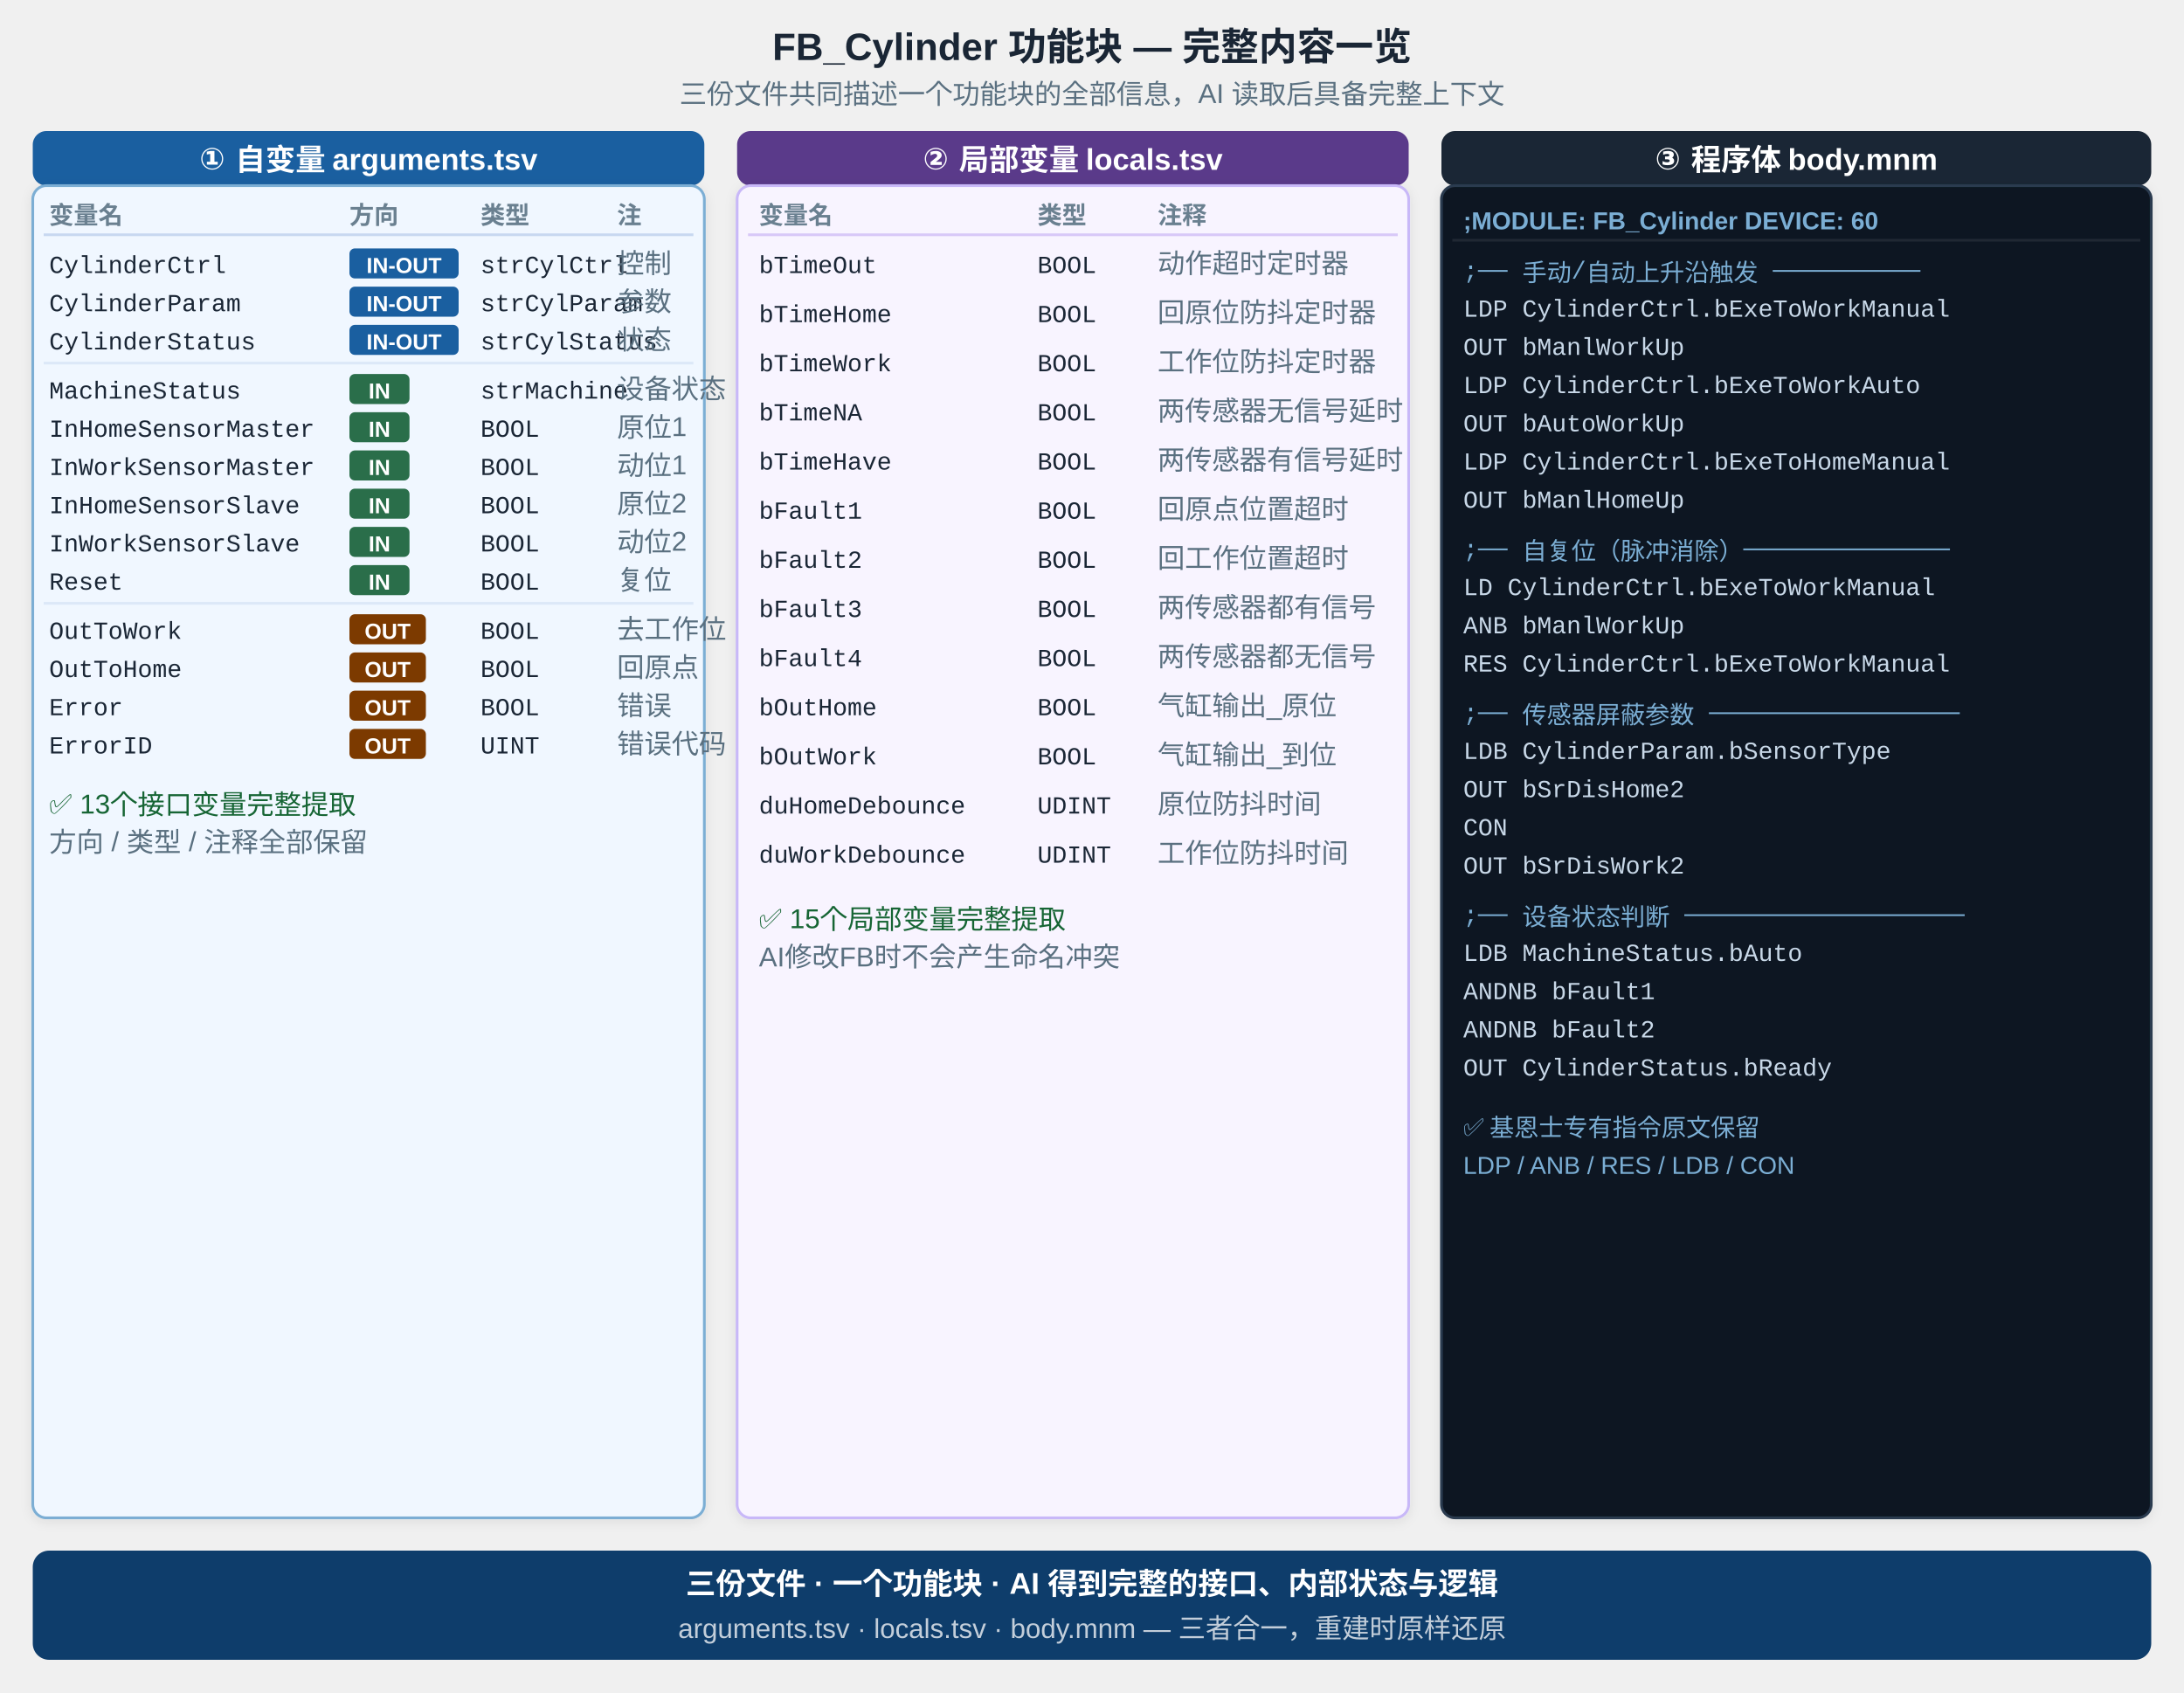
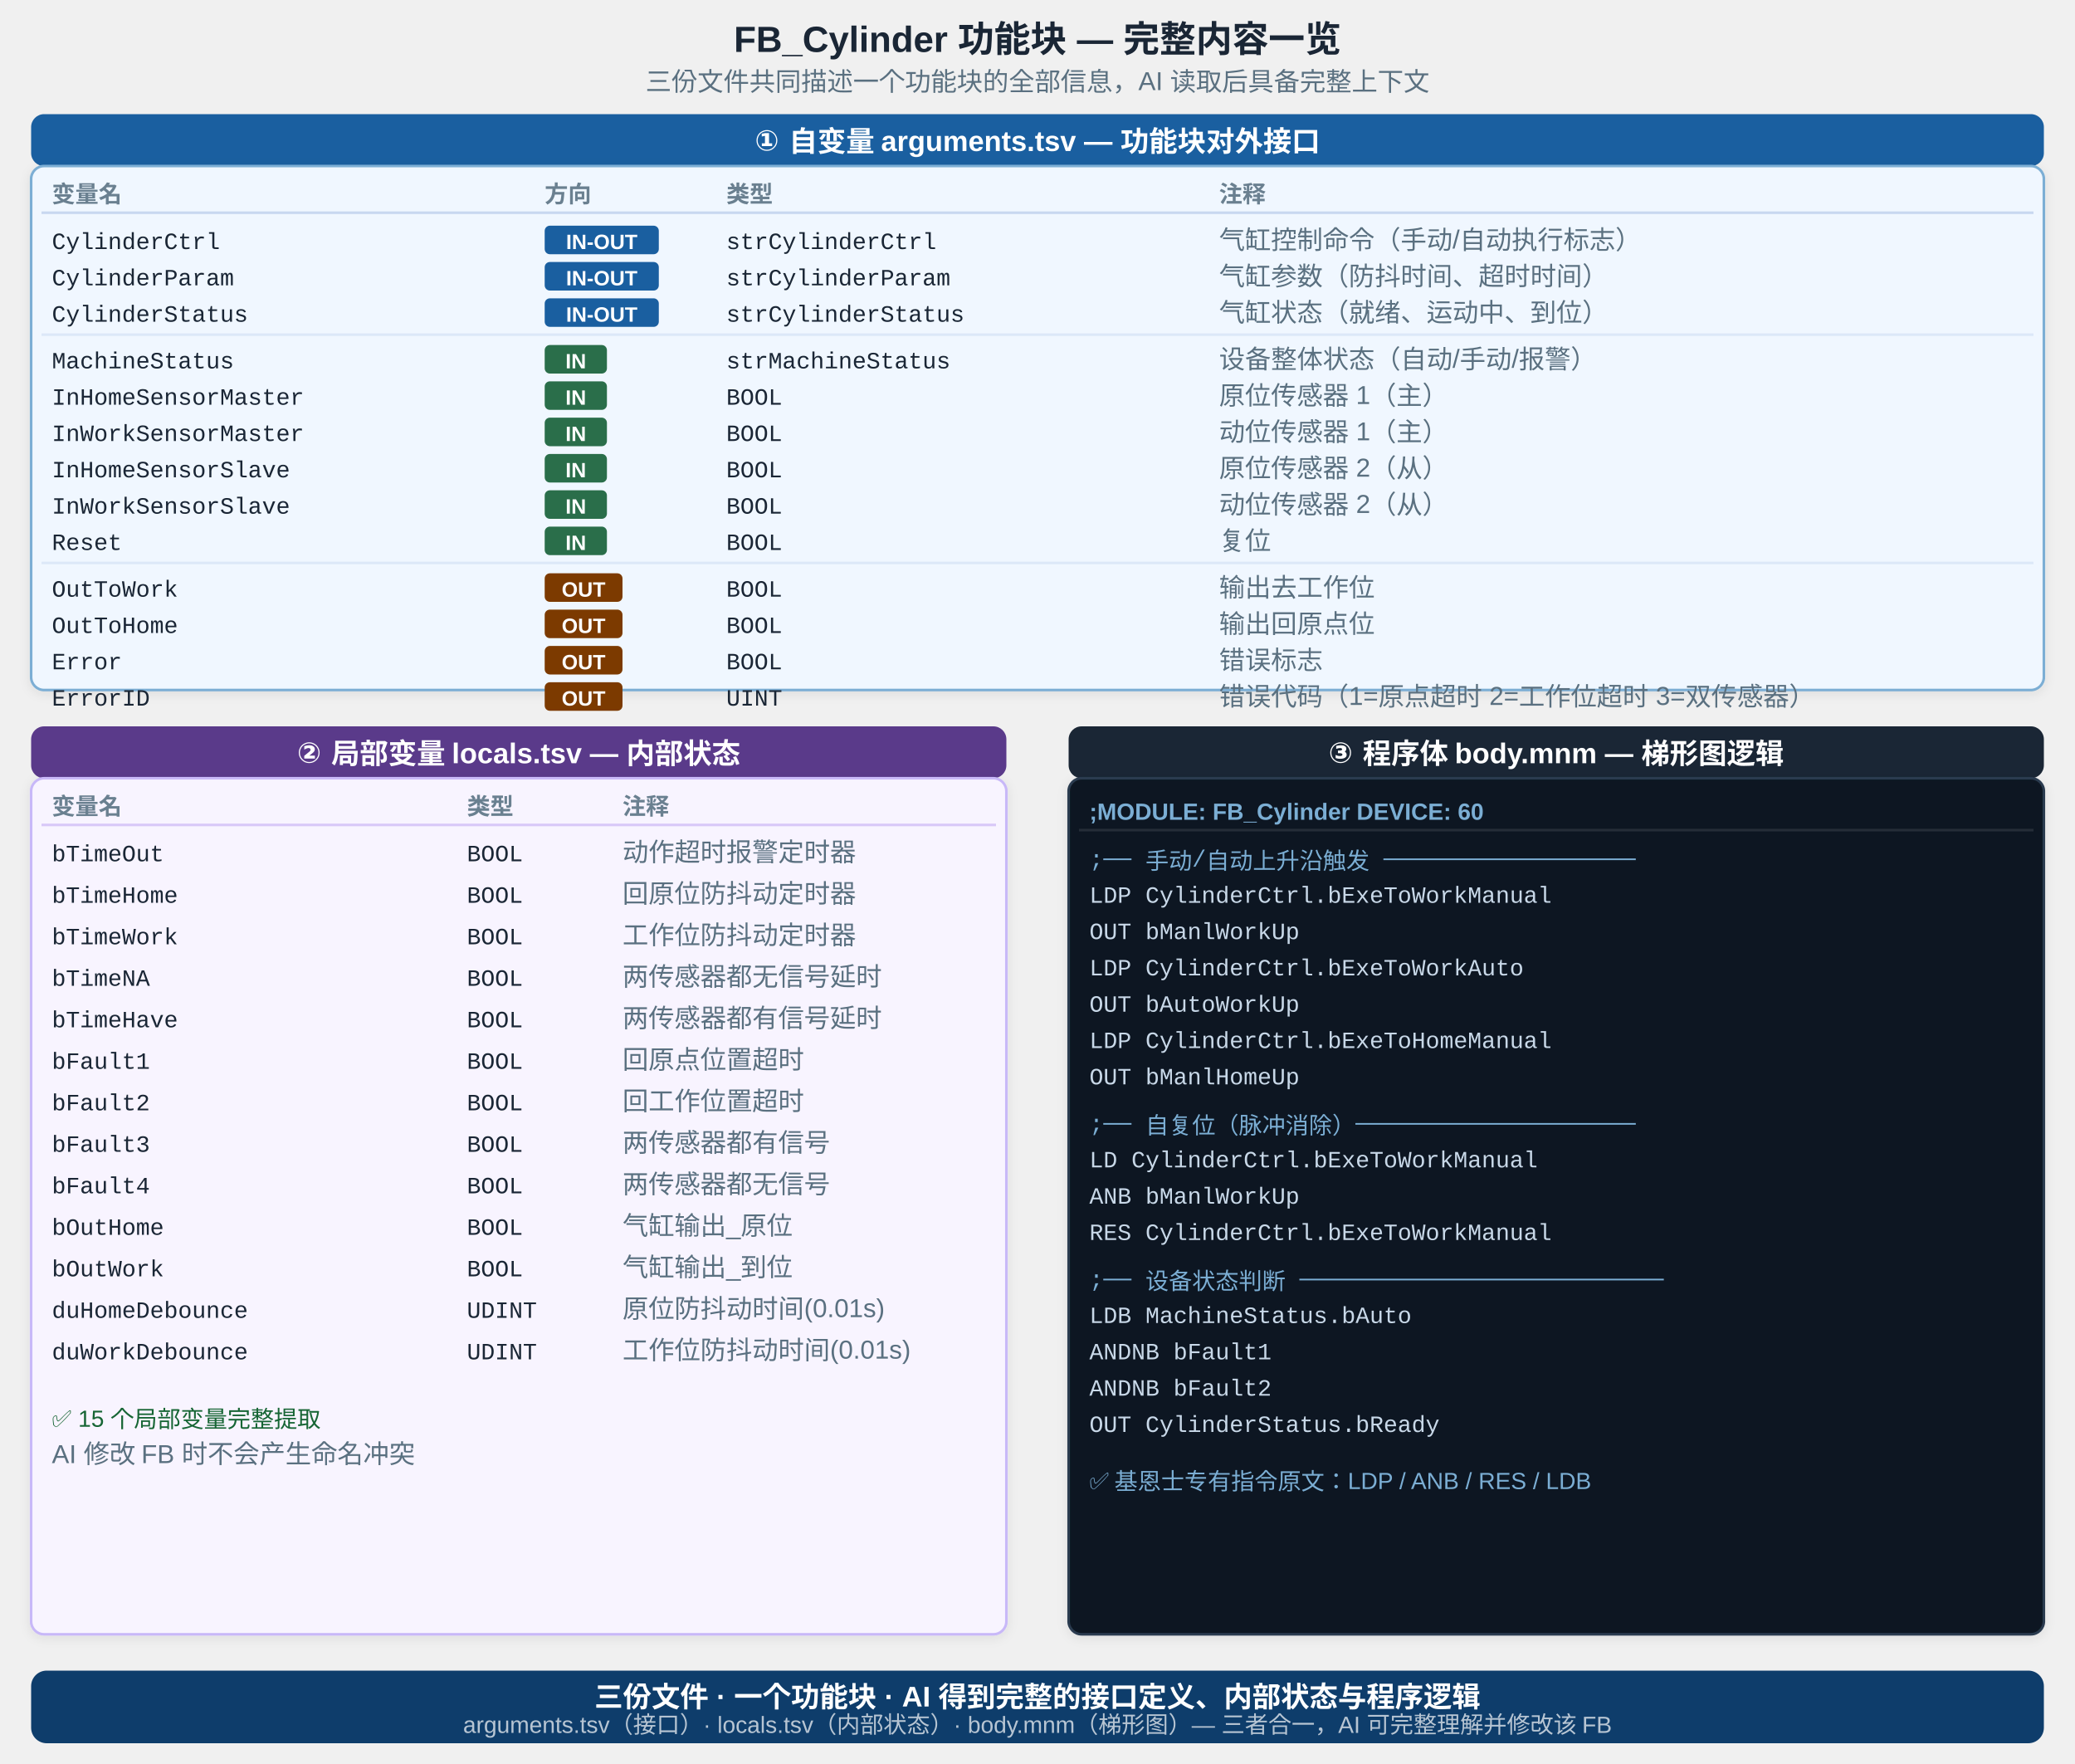
- <svg xmlns="http://www.w3.org/2000/svg" viewBox="0 0 800 620" preserveAspectRatio="xMidYMid meet" role="img" aria-label="FB_Cylinder功能块完整内容">
+ <svg xmlns="http://www.w3.org/2000/svg" viewBox="0 0 800 680" preserveAspectRatio="xMidYMid meet" role="img" aria-label="FB_Cylinder功能块完整内容">
  <defs>
    <style>
      text { font-family: "Microsoft YaHei","PingFang SC","Segoe UI",Arial,sans-serif; }
      .ttl { font-size:14px; font-weight:700; fill:#1a2635; }
      .sub { font-size:10px; fill:#5a7080; }
      .hdr { font-size:11px; font-weight:700; fill:#fff; }
      .col { font-size:9px; font-weight:600; fill:#6a8090; }
      .cod { font-size:9px; font-family:"Consolas","Courier New",monospace; fill:#1a2635; }
      .cW  { font-size:9px; font-family:"Consolas","Courier New",monospace; fill:#c8d8e8; }
      .cmt { font-size:9px; font-family:"Consolas","Courier New",monospace; fill:#7baed4; }
      .tag { font-size:8px; font-weight:700; fill:#fff; }
-       .ok  { font-size:10px; fill:#166534; }
+       .ok  { font-size:9px; fill:#166534; }
    </style>
    <filter id="sh">
      <feDropShadow dx="0" dy="1" stdDeviation="2" flood-color="#00000014" />
    </filter>
  </defs>
-   <text class="ttl" x="400" y="22" text-anchor="middle">FB_Cylinder 功能块 — 完整内容一览</text>
-   <text class="sub" x="400" y="38" text-anchor="middle">三份文件共同描述一个功能块的全部信息，AI 读取后具备完整上下文</text>
-   <rect fill="#1a5fa0" x="12" y="48" width="246" height="20" rx="5" />
-   <text class="hdr" x="135" y="62" text-anchor="middle">① 自变量 arguments.tsv</text>
-   <rect fill="#f0f7ff" stroke="#7baed4" stroke-width="1" x="12" y="68" width="246" height="488" rx="5" filter="url(#sh)" />
-   <text class="col" x="18" y="82">变量名</text>
-   <text class="col" x="128" y="82">方向</text>
-   <text class="col" x="176" y="82">类型</text>
-   <text class="col" x="226" y="82">注</text>
-   <line x1="16" y1="86" x2="254" y2="86" stroke="#c8d8f0" stroke-width="1" />
-   <rect fill="#1a5fa0" x="128" y="91" width="40" height="11" rx="2" />
-   <text class="tag" x="148" y="100" text-anchor="middle">IN-OUT</text>
-   <text class="cod" x="18" y="100">CylinderCtrl</text>
-   <text class="cod" x="176" y="100">strCylCtrl</text>
-   <text class="sub" x="226" y="100">控制</text>
-   <rect fill="#1a5fa0" x="128" y="105" width="40" height="11" rx="2" />
-   <text class="tag" x="148" y="114" text-anchor="middle">IN-OUT</text>
-   <text class="cod" x="18" y="114">CylinderParam</text>
-   <text class="cod" x="176" y="114">strCylParam</text>
-   <text class="sub" x="226" y="114">参数</text>
-   <rect fill="#1a5fa0" x="128" y="119" width="40" height="11" rx="2" />
-   <text class="tag" x="148" y="128" text-anchor="middle">IN-OUT</text>
-   <text class="cod" x="18" y="128">CylinderStatus</text>
-   <text class="cod" x="176" y="128">strCylStatus</text>
-   <text class="sub" x="226" y="128">状态</text>
-   <line x1="16" y1="133" x2="254" y2="133" stroke="#dce8f8" stroke-width="1" />
-   <rect fill="#2a6e4a" x="128" y="137" width="22" height="11" rx="2" />
-   <text class="tag" x="139" y="146" text-anchor="middle">IN</text>
-   <text class="cod" x="18" y="146">MachineStatus</text>
-   <text class="cod" x="176" y="146">strMachine</text>
-   <text class="sub" x="226" y="146">设备状态</text>
-   <rect fill="#2a6e4a" x="128" y="151" width="22" height="11" rx="2" />
-   <text class="tag" x="139" y="160" text-anchor="middle">IN</text>
-   <text class="cod" x="18" y="160">InHomeSensorMaster</text>
-   <text class="cod" x="176" y="160">BOOL</text>
-   <text class="sub" x="226" y="160">原位1</text>
-   <rect fill="#2a6e4a" x="128" y="165" width="22" height="11" rx="2" />
-   <text class="tag" x="139" y="174" text-anchor="middle">IN</text>
-   <text class="cod" x="18" y="174">InWorkSensorMaster</text>
-   <text class="cod" x="176" y="174">BOOL</text>
-   <text class="sub" x="226" y="174">动位1</text>
-   <rect fill="#2a6e4a" x="128" y="179" width="22" height="11" rx="2" />
-   <text class="tag" x="139" y="188" text-anchor="middle">IN</text>
-   <text class="cod" x="18" y="188">InHomeSensorSlave</text>
-   <text class="cod" x="176" y="188">BOOL</text>
-   <text class="sub" x="226" y="188">原位2</text>
-   <rect fill="#2a6e4a" x="128" y="193" width="22" height="11" rx="2" />
-   <text class="tag" x="139" y="202" text-anchor="middle">IN</text>
-   <text class="cod" x="18" y="202">InWorkSensorSlave</text>
-   <text class="cod" x="176" y="202">BOOL</text>
-   <text class="sub" x="226" y="202">动位2</text>
-   <rect fill="#2a6e4a" x="128" y="207" width="22" height="11" rx="2" />
-   <text class="tag" x="139" y="216" text-anchor="middle">IN</text>
-   <text class="cod" x="18" y="216">Reset</text>
-   <text class="cod" x="176" y="216">BOOL</text>
-   <text class="sub" x="226" y="216">复位</text>
-   <line x1="16" y1="221" x2="254" y2="221" stroke="#dce8f8" stroke-width="1" />
-   <rect fill="#7c3a00" x="128" y="225" width="28" height="11" rx="2" />
-   <text class="tag" x="142" y="234" text-anchor="middle">OUT</text>
-   <text class="cod" x="18" y="234">OutToWork</text>
-   <text class="cod" x="176" y="234">BOOL</text>
-   <text class="sub" x="226" y="234">去工作位</text>
-   <rect fill="#7c3a00" x="128" y="239" width="28" height="11" rx="2" />
-   <text class="tag" x="142" y="248" text-anchor="middle">OUT</text>
-   <text class="cod" x="18" y="248">OutToHome</text>
-   <text class="cod" x="176" y="248">BOOL</text>
-   <text class="sub" x="226" y="248">回原点</text>
-   <rect fill="#7c3a00" x="128" y="253" width="28" height="11" rx="2" />
-   <text class="tag" x="142" y="262" text-anchor="middle">OUT</text>
-   <text class="cod" x="18" y="262">Error</text>
-   <text class="cod" x="176" y="262">BOOL</text>
-   <text class="sub" x="226" y="262">错误</text>
-   <rect fill="#7c3a00" x="128" y="267" width="28" height="11" rx="2" />
-   <text class="tag" x="142" y="276" text-anchor="middle">OUT</text>
-   <text class="cod" x="18" y="276">ErrorID</text>
-   <text class="cod" x="176" y="276">UINT</text>
-   <text class="sub" x="226" y="276">错误代码</text>
-   <text class="ok" x="18" y="298">✅ 13个接口变量完整提取</text>
-   <text class="sub" x="18" y="312">方向 / 类型 / 注释全部保留</text>
-   <rect fill="#5a3a8a" x="270" y="48" width="246" height="20" rx="5" />
-   <text class="hdr" x="393" y="62" text-anchor="middle">② 局部变量 locals.tsv</text>
-   <rect fill="#f8f4ff" stroke="#c8b8f8" stroke-width="1" x="270" y="68" width="246" height="488" rx="5" filter="url(#sh)" />
-   <text class="col" x="278" y="82">变量名</text>
-   <text class="col" x="380" y="82">类型</text>
-   <text class="col" x="424" y="82">注释</text>
-   <line x1="274" y1="86" x2="512" y2="86" stroke="#d8c8f8" stroke-width="1" />
-   <text class="cod" x="278" y="100">bTimeOut</text>
-   <text class="cod" x="380" y="100">BOOL</text>
-   <text class="sub" x="424" y="100">动作超时定时器</text>
-   <text class="cod" x="278" y="118">bTimeHome</text>
-   <text class="cod" x="380" y="118">BOOL</text>
-   <text class="sub" x="424" y="118">回原位防抖定时器</text>
-   <text class="cod" x="278" y="136">bTimeWork</text>
-   <text class="cod" x="380" y="136">BOOL</text>
-   <text class="sub" x="424" y="136">工作位防抖定时器</text>
-   <text class="cod" x="278" y="154">bTimeNA</text>
-   <text class="cod" x="380" y="154">BOOL</text>
-   <text class="sub" x="424" y="154">两传感器无信号延时</text>
-   <text class="cod" x="278" y="172">bTimeHave</text>
-   <text class="cod" x="380" y="172">BOOL</text>
-   <text class="sub" x="424" y="172">两传感器有信号延时</text>
-   <text class="cod" x="278" y="190">bFault1</text>
-   <text class="cod" x="380" y="190">BOOL</text>
-   <text class="sub" x="424" y="190">回原点位置超时</text>
-   <text class="cod" x="278" y="208">bFault2</text>
-   <text class="cod" x="380" y="208">BOOL</text>
-   <text class="sub" x="424" y="208">回工作位置超时</text>
-   <text class="cod" x="278" y="226">bFault3</text>
-   <text class="cod" x="380" y="226">BOOL</text>
-   <text class="sub" x="424" y="226">两传感器都有信号</text>
-   <text class="cod" x="278" y="244">bFault4</text>
-   <text class="cod" x="380" y="244">BOOL</text>
-   <text class="sub" x="424" y="244">两传感器都无信号</text>
-   <text class="cod" x="278" y="262">bOutHome</text>
-   <text class="cod" x="380" y="262">BOOL</text>
-   <text class="sub" x="424" y="262">气缸输出_原位</text>
-   <text class="cod" x="278" y="280">bOutWork</text>
-   <text class="cod" x="380" y="280">BOOL</text>
-   <text class="sub" x="424" y="280">气缸输出_到位</text>
-   <text class="cod" x="278" y="298">duHomeDebounce</text>
-   <text class="cod" x="380" y="298">UDINT</text>
-   <text class="sub" x="424" y="298">原位防抖时间</text>
-   <text class="cod" x="278" y="316">duWorkDebounce</text>
-   <text class="cod" x="380" y="316">UDINT</text>
-   <text class="sub" x="424" y="316">工作位防抖时间</text>
-   <text class="ok" fill="#5a3a8a" x="278" y="340">✅ 15个局部变量完整提取</text>
-   <text class="sub" x="278" y="354">AI修改FB时不会产生命名冲突</text>
-   <rect fill="#1a2635" x="528" y="48" width="260" height="20" rx="5" />
-   <text class="hdr" x="658" y="62" text-anchor="middle">③ 程序体 body.mnm</text>
-   <rect fill="#0f1923" stroke="#2a3a50" stroke-width="1" x="528" y="68" width="260" height="488" rx="5" filter="url(#sh)" />
-   <text font-size="9" font-weight="600" fill="#7baed4" font-family="Consolas,monospace" x="536" y="84">;MODULE: FB_Cylinder  DEVICE: 60</text>
-   <line x1="532" y1="88" x2="784" y2="88" stroke="rgba(255,255,255,.08)" stroke-width="1" />
-   <text class="cmt" x="536" y="102">;── 手动/自动上升沿触发 ──────────</text>
-   <text class="cW" x="536" y="116">LDP  CylinderCtrl.bExeToWorkManual</text>
-   <text class="cW" x="536" y="130">OUT  bManlWorkUp</text>
-   <text class="cW" x="536" y="144">LDP  CylinderCtrl.bExeToWorkAuto</text>
-   <text class="cW" x="536" y="158">OUT  bAutoWorkUp</text>
-   <text class="cW" x="536" y="172">LDP  CylinderCtrl.bExeToHomeManual</text>
-   <text class="cW" x="536" y="186">OUT  bManlHomeUp</text>
-   <text class="cmt" x="536" y="204">;── 自复位（脉冲消除）──────────────</text>
-   <text class="cW" x="536" y="218">LD   CylinderCtrl.bExeToWorkManual</text>
-   <text class="cW" x="536" y="232">ANB  bManlWorkUp</text>
-   <text class="cW" x="536" y="246">RES  CylinderCtrl.bExeToWorkManual</text>
-   <text class="cmt" x="536" y="264">;── 传感器屏蔽参数 ─────────────────</text>
-   <text class="cW" x="536" y="278">LDB  CylinderParam.bSensorType</text>
-   <text class="cW" x="536" y="292">OUT  bSrDisHome2</text>
-   <text class="cW" x="536" y="306">CON</text>
-   <text class="cW" x="536" y="320">OUT  bSrDisWork2</text>
-   <text class="cmt" x="536" y="338">;── 设备状态判断 ───────────────────</text>
-   <text class="cW" x="536" y="352">LDB  MachineStatus.bAuto</text>
-   <text class="cW" x="536" y="366">ANDNB bFault1</text>
-   <text class="cW" x="536" y="380">ANDNB bFault2</text>
-   <text class="cW" x="536" y="394">OUT  CylinderStatus.bReady</text>
-   <text font-size="9" fill="#7baed4" font-family="Consolas,monospace" x="536" y="416">✅ 基恩士专有指令原文保留</text>
-   <text font-size="9" fill="#7baed4" font-family="Consolas,monospace" x="536" y="430">LDP / ANB / RES / LDB / CON</text>
-   <rect fill="#0e3d6b" x="12" y="568" width="776" height="40" rx="6" />
-   <text font-size="11" font-weight="700" fill="#fff" x="400" y="584" text-anchor="middle">三份文件 · 一个功能块 · AI 得到完整的接口、内部状态与逻辑</text>
-   <text font-size="10" fill="rgba(255,255,255,.75)" x="400" y="600" text-anchor="middle">arguments.tsv  ·  locals.tsv  ·  body.mnm — 三者合一，重建时原样还原</text>
+   <text class="ttl" x="400" y="20" text-anchor="middle">FB_Cylinder 功能块 — 完整内容一览</text>
+   <text class="sub" x="400" y="35" text-anchor="middle">三份文件共同描述一个功能块的全部信息，AI 读取后具备完整上下文</text>
+   <rect fill="#1a5fa0" x="12" y="44" width="776" height="20" rx="5" />
+   <text class="hdr" x="400" y="58" text-anchor="middle">① 自变量 arguments.tsv — 功能块对外接口</text>
+   <rect fill="#f0f7ff" stroke="#7baed4" stroke-width="1" x="12" y="64" width="776" height="202" rx="5" filter="url(#sh)" />
+   <text class="col" x="20" y="78">变量名</text>
+   <text class="col" x="210" y="78">方向</text>
+   <text class="col" x="280" y="78">类型</text>
+   <text class="col" x="470" y="78">注释</text>
+   <line x1="16" y1="82" x2="784" y2="82" stroke="#c8d8f0" stroke-width="1" />
+   <rect fill="#1a5fa0" x="210" y="87" width="44" height="11" rx="2" />
+   <text class="tag" x="232" y="96" text-anchor="middle">IN-OUT</text>
+   <text class="cod" x="20" y="96">CylinderCtrl</text>
+   <text class="cod" x="280" y="96">strCylinderCtrl</text>
+   <text class="sub" x="470" y="96">气缸控制命令（手动/自动执行标志）</text>
+   <rect fill="#1a5fa0" x="210" y="101" width="44" height="11" rx="2" />
+   <text class="tag" x="232" y="110" text-anchor="middle">IN-OUT</text>
+   <text class="cod" x="20" y="110">CylinderParam</text>
+   <text class="cod" x="280" y="110">strCylinderParam</text>
+   <text class="sub" x="470" y="110">气缸参数（防抖时间、超时时间）</text>
+   <rect fill="#1a5fa0" x="210" y="115" width="44" height="11" rx="2" />
+   <text class="tag" x="232" y="124" text-anchor="middle">IN-OUT</text>
+   <text class="cod" x="20" y="124">CylinderStatus</text>
+   <text class="cod" x="280" y="124">strCylinderStatus</text>
+   <text class="sub" x="470" y="124">气缸状态（就绪、运动中、到位）</text>
+   <line x1="16" y1="129" x2="784" y2="129" stroke="#dce8f8" stroke-width="1" />
+   <rect fill="#2a6e4a" x="210" y="133" width="24" height="11" rx="2" />
+   <text class="tag" x="222" y="142" text-anchor="middle">IN</text>
+   <text class="cod" x="20" y="142">MachineStatus</text>
+   <text class="cod" x="280" y="142">strMachineStatus</text>
+   <text class="sub" x="470" y="142">设备整体状态（自动/手动/报警）</text>
+   <rect fill="#2a6e4a" x="210" y="147" width="24" height="11" rx="2" />
+   <text class="tag" x="222" y="156" text-anchor="middle">IN</text>
+   <text class="cod" x="20" y="156">InHomeSensorMaster</text>
+   <text class="cod" x="280" y="156">BOOL</text>
+   <text class="sub" x="470" y="156">原位传感器 1（主）</text>
+   <rect fill="#2a6e4a" x="210" y="161" width="24" height="11" rx="2" />
+   <text class="tag" x="222" y="170" text-anchor="middle">IN</text>
+   <text class="cod" x="20" y="170">InWorkSensorMaster</text>
+   <text class="cod" x="280" y="170">BOOL</text>
+   <text class="sub" x="470" y="170">动位传感器 1（主）</text>
+   <rect fill="#2a6e4a" x="210" y="175" width="24" height="11" rx="2" />
+   <text class="tag" x="222" y="184" text-anchor="middle">IN</text>
+   <text class="cod" x="20" y="184">InHomeSensorSlave</text>
+   <text class="cod" x="280" y="184">BOOL</text>
+   <text class="sub" x="470" y="184">原位传感器 2（从）</text>
+   <rect fill="#2a6e4a" x="210" y="189" width="24" height="11" rx="2" />
+   <text class="tag" x="222" y="198" text-anchor="middle">IN</text>
+   <text class="cod" x="20" y="198">InWorkSensorSlave</text>
+   <text class="cod" x="280" y="198">BOOL</text>
+   <text class="sub" x="470" y="198">动位传感器 2（从）</text>
+   <rect fill="#2a6e4a" x="210" y="203" width="24" height="11" rx="2" />
+   <text class="tag" x="222" y="212" text-anchor="middle">IN</text>
+   <text class="cod" x="20" y="212">Reset</text>
+   <text class="cod" x="280" y="212">BOOL</text>
+   <text class="sub" x="470" y="212">复位</text>
+   <line x1="16" y1="217" x2="784" y2="217" stroke="#dce8f8" stroke-width="1" />
+   <rect fill="#7c3a00" x="210" y="221" width="30" height="11" rx="2" />
+   <text class="tag" x="225" y="230" text-anchor="middle">OUT</text>
+   <text class="cod" x="20" y="230">OutToWork</text>
+   <text class="cod" x="280" y="230">BOOL</text>
+   <text class="sub" x="470" y="230">输出去工作位</text>
+   <rect fill="#7c3a00" x="210" y="235" width="30" height="11" rx="2" />
+   <text class="tag" x="225" y="244" text-anchor="middle">OUT</text>
+   <text class="cod" x="20" y="244">OutToHome</text>
+   <text class="cod" x="280" y="244">BOOL</text>
+   <text class="sub" x="470" y="244">输出回原点位</text>
+   <rect fill="#7c3a00" x="210" y="249" width="30" height="11" rx="2" />
+   <text class="tag" x="225" y="258" text-anchor="middle">OUT</text>
+   <text class="cod" x="20" y="258">Error</text>
+   <text class="cod" x="280" y="258">BOOL</text>
+   <text class="sub" x="470" y="258">错误标志</text>
+   <rect fill="#7c3a00" x="210" y="263" width="30" height="11" rx="2" />
+   <text class="tag" x="225" y="272" text-anchor="middle">OUT</text>
+   <text class="cod" x="20" y="272">ErrorID</text>
+   <text class="cod" x="280" y="272">UINT</text>
+   <text class="sub" x="470" y="272">错误代码（1=原点超时 2=工作位超时 3=双传感器）</text>
+   <rect fill="#5a3a8a" x="12" y="280" width="376" height="20" rx="5" />
+   <text class="hdr" x="200" y="294" text-anchor="middle">② 局部变量 locals.tsv — 内部状态</text>
+   <rect fill="#f8f4ff" stroke="#c8b8f8" stroke-width="1" x="12" y="300" width="376" height="330" rx="5" filter="url(#sh)" />
+   <text class="col" x="20" y="314">变量名</text>
+   <text class="col" x="180" y="314">类型</text>
+   <text class="col" x="240" y="314">注释</text>
+   <line x1="16" y1="318" x2="384" y2="318" stroke="#d8c8f8" stroke-width="1" />
+   <text class="cod" x="20" y="332">bTimeOut</text>
+   <text class="cod" x="180" y="332">BOOL</text>
+   <text class="sub" x="240" y="332">动作超时报警定时器</text>
+   <text class="cod" x="20" y="348">bTimeHome</text>
+   <text class="cod" x="180" y="348">BOOL</text>
+   <text class="sub" x="240" y="348">回原位防抖动定时器</text>
+   <text class="cod" x="20" y="364">bTimeWork</text>
+   <text class="cod" x="180" y="364">BOOL</text>
+   <text class="sub" x="240" y="364">工作位防抖动定时器</text>
+   <text class="cod" x="20" y="380">bTimeNA</text>
+   <text class="cod" x="180" y="380">BOOL</text>
+   <text class="sub" x="240" y="380">两传感器都无信号延时</text>
+   <text class="cod" x="20" y="396">bTimeHave</text>
+   <text class="cod" x="180" y="396">BOOL</text>
+   <text class="sub" x="240" y="396">两传感器都有信号延时</text>
+   <text class="cod" x="20" y="412">bFault1</text>
+   <text class="cod" x="180" y="412">BOOL</text>
+   <text class="sub" x="240" y="412">回原点位置超时</text>
+   <text class="cod" x="20" y="428">bFault2</text>
+   <text class="cod" x="180" y="428">BOOL</text>
+   <text class="sub" x="240" y="428">回工作位置超时</text>
+   <text class="cod" x="20" y="444">bFault3</text>
+   <text class="cod" x="180" y="444">BOOL</text>
+   <text class="sub" x="240" y="444">两传感器都有信号</text>
+   <text class="cod" x="20" y="460">bFault4</text>
+   <text class="cod" x="180" y="460">BOOL</text>
+   <text class="sub" x="240" y="460">两传感器都无信号</text>
+   <text class="cod" x="20" y="476">bOutHome</text>
+   <text class="cod" x="180" y="476">BOOL</text>
+   <text class="sub" x="240" y="476">气缸输出_原位</text>
+   <text class="cod" x="20" y="492">bOutWork</text>
+   <text class="cod" x="180" y="492">BOOL</text>
+   <text class="sub" x="240" y="492">气缸输出_到位</text>
+   <text class="cod" x="20" y="508">duHomeDebounce</text>
+   <text class="cod" x="180" y="508">UDINT</text>
+   <text class="sub" x="240" y="508">原位防抖动时间(0.01s)</text>
+   <text class="cod" x="20" y="524">duWorkDebounce</text>
+   <text class="cod" x="180" y="524">UDINT</text>
+   <text class="sub" x="240" y="524">工作位防抖动时间(0.01s)</text>
+   <text class="ok" x="20" y="550">✅ 15 个局部变量完整提取</text>
+   <text class="sub" x="20" y="564">AI 修改 FB 时不会产生命名冲突</text>
+   <rect fill="#1a2635" x="412" y="280" width="376" height="20" rx="5" />
+   <text class="hdr" x="600" y="294" text-anchor="middle">③ 程序体 body.mnm — 梯形图逻辑</text>
+   <rect fill="#0f1923" stroke="#2a3a50" stroke-width="1" x="412" y="300" width="376" height="330" rx="5" filter="url(#sh)" />
+   <text font-size="9" font-weight="600" fill="#7baed4" font-family="Consolas,monospace" x="420" y="316">;MODULE: FB_Cylinder   DEVICE: 60</text>
+   <line x1="416" y1="320" x2="784" y2="320" stroke="rgba(255,255,255,.1)" stroke-width="1" />
+   <text class="cmt" x="420" y="334">;── 手动/自动上升沿触发 ──────────────────</text>
+   <text class="cW" x="420" y="348">LDP  CylinderCtrl.bExeToWorkManual</text>
+   <text class="cW" x="420" y="362">OUT  bManlWorkUp</text>
+   <text class="cW" x="420" y="376">LDP  CylinderCtrl.bExeToWorkAuto</text>
+   <text class="cW" x="420" y="390">OUT  bAutoWorkUp</text>
+   <text class="cW" x="420" y="404">LDP  CylinderCtrl.bExeToHomeManual</text>
+   <text class="cW" x="420" y="418">OUT  bManlHomeUp</text>
+   <text class="cmt" x="420" y="436">;── 自复位（脉冲消除）────────────────────</text>
+   <text class="cW" x="420" y="450">LD   CylinderCtrl.bExeToWorkManual</text>
+   <text class="cW" x="420" y="464">ANB  bManlWorkUp</text>
+   <text class="cW" x="420" y="478">RES  CylinderCtrl.bExeToWorkManual</text>
+   <text class="cmt" x="420" y="496">;── 设备状态判断 ──────────────────────────</text>
+   <text class="cW" x="420" y="510">LDB  MachineStatus.bAuto</text>
+   <text class="cW" x="420" y="524">ANDNB bFault1</text>
+   <text class="cW" x="420" y="538">ANDNB bFault2</text>
+   <text class="cW" x="420" y="552">OUT  CylinderStatus.bReady</text>
+   <text font-size="9" fill="#7baed4" font-family="Consolas,monospace" x="420" y="574">✅ 基恩士专有指令原文：LDP / ANB / RES / LDB</text>
+   <rect fill="#0e3d6b" x="12" y="644" width="776" height="28" rx="6" />
+   <text font-size="11" font-weight="700" fill="#fff" x="400" y="658" text-anchor="middle">三份文件 · 一个功能块 · AI 得到完整的接口定义、内部状态与程序逻辑</text>
+   <text font-size="9" fill="rgba(255,255,255,.7)" x="400" y="668" text-anchor="middle">arguments.tsv（接口）· locals.tsv（内部状态）· body.mnm（梯形图）— 三者合一，AI 可完整理解并修改该 FB</text>
</svg>
